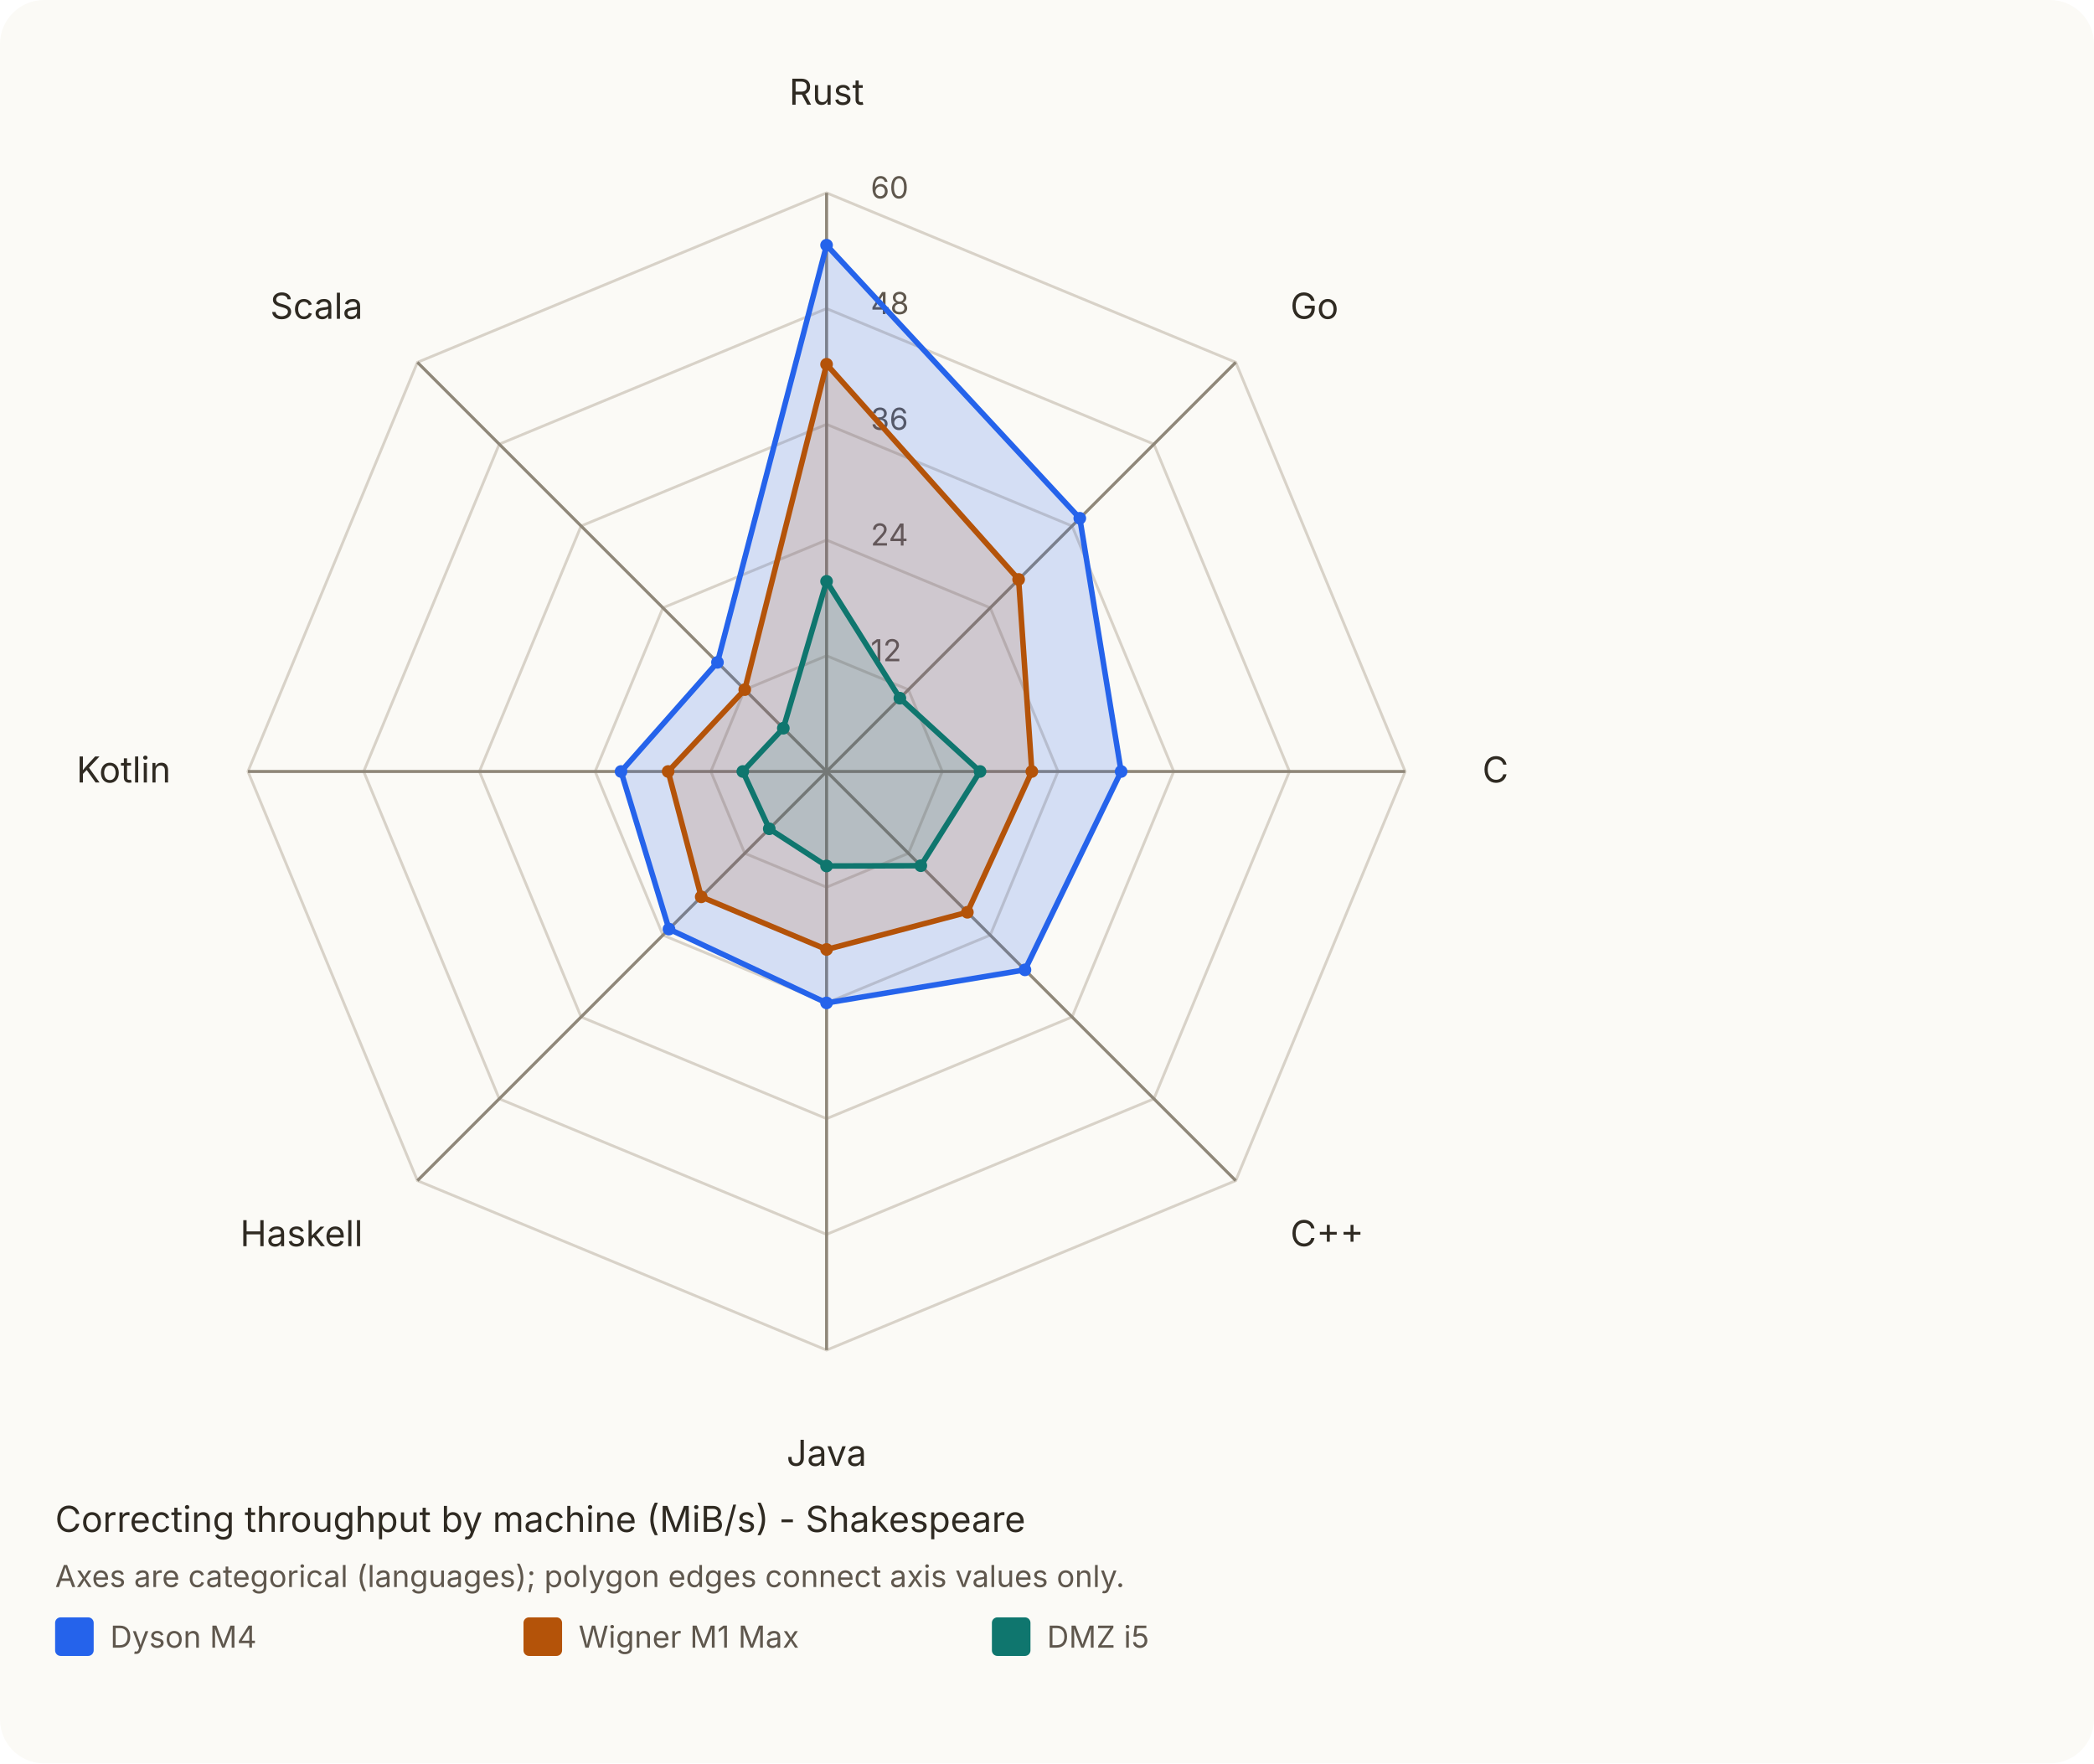
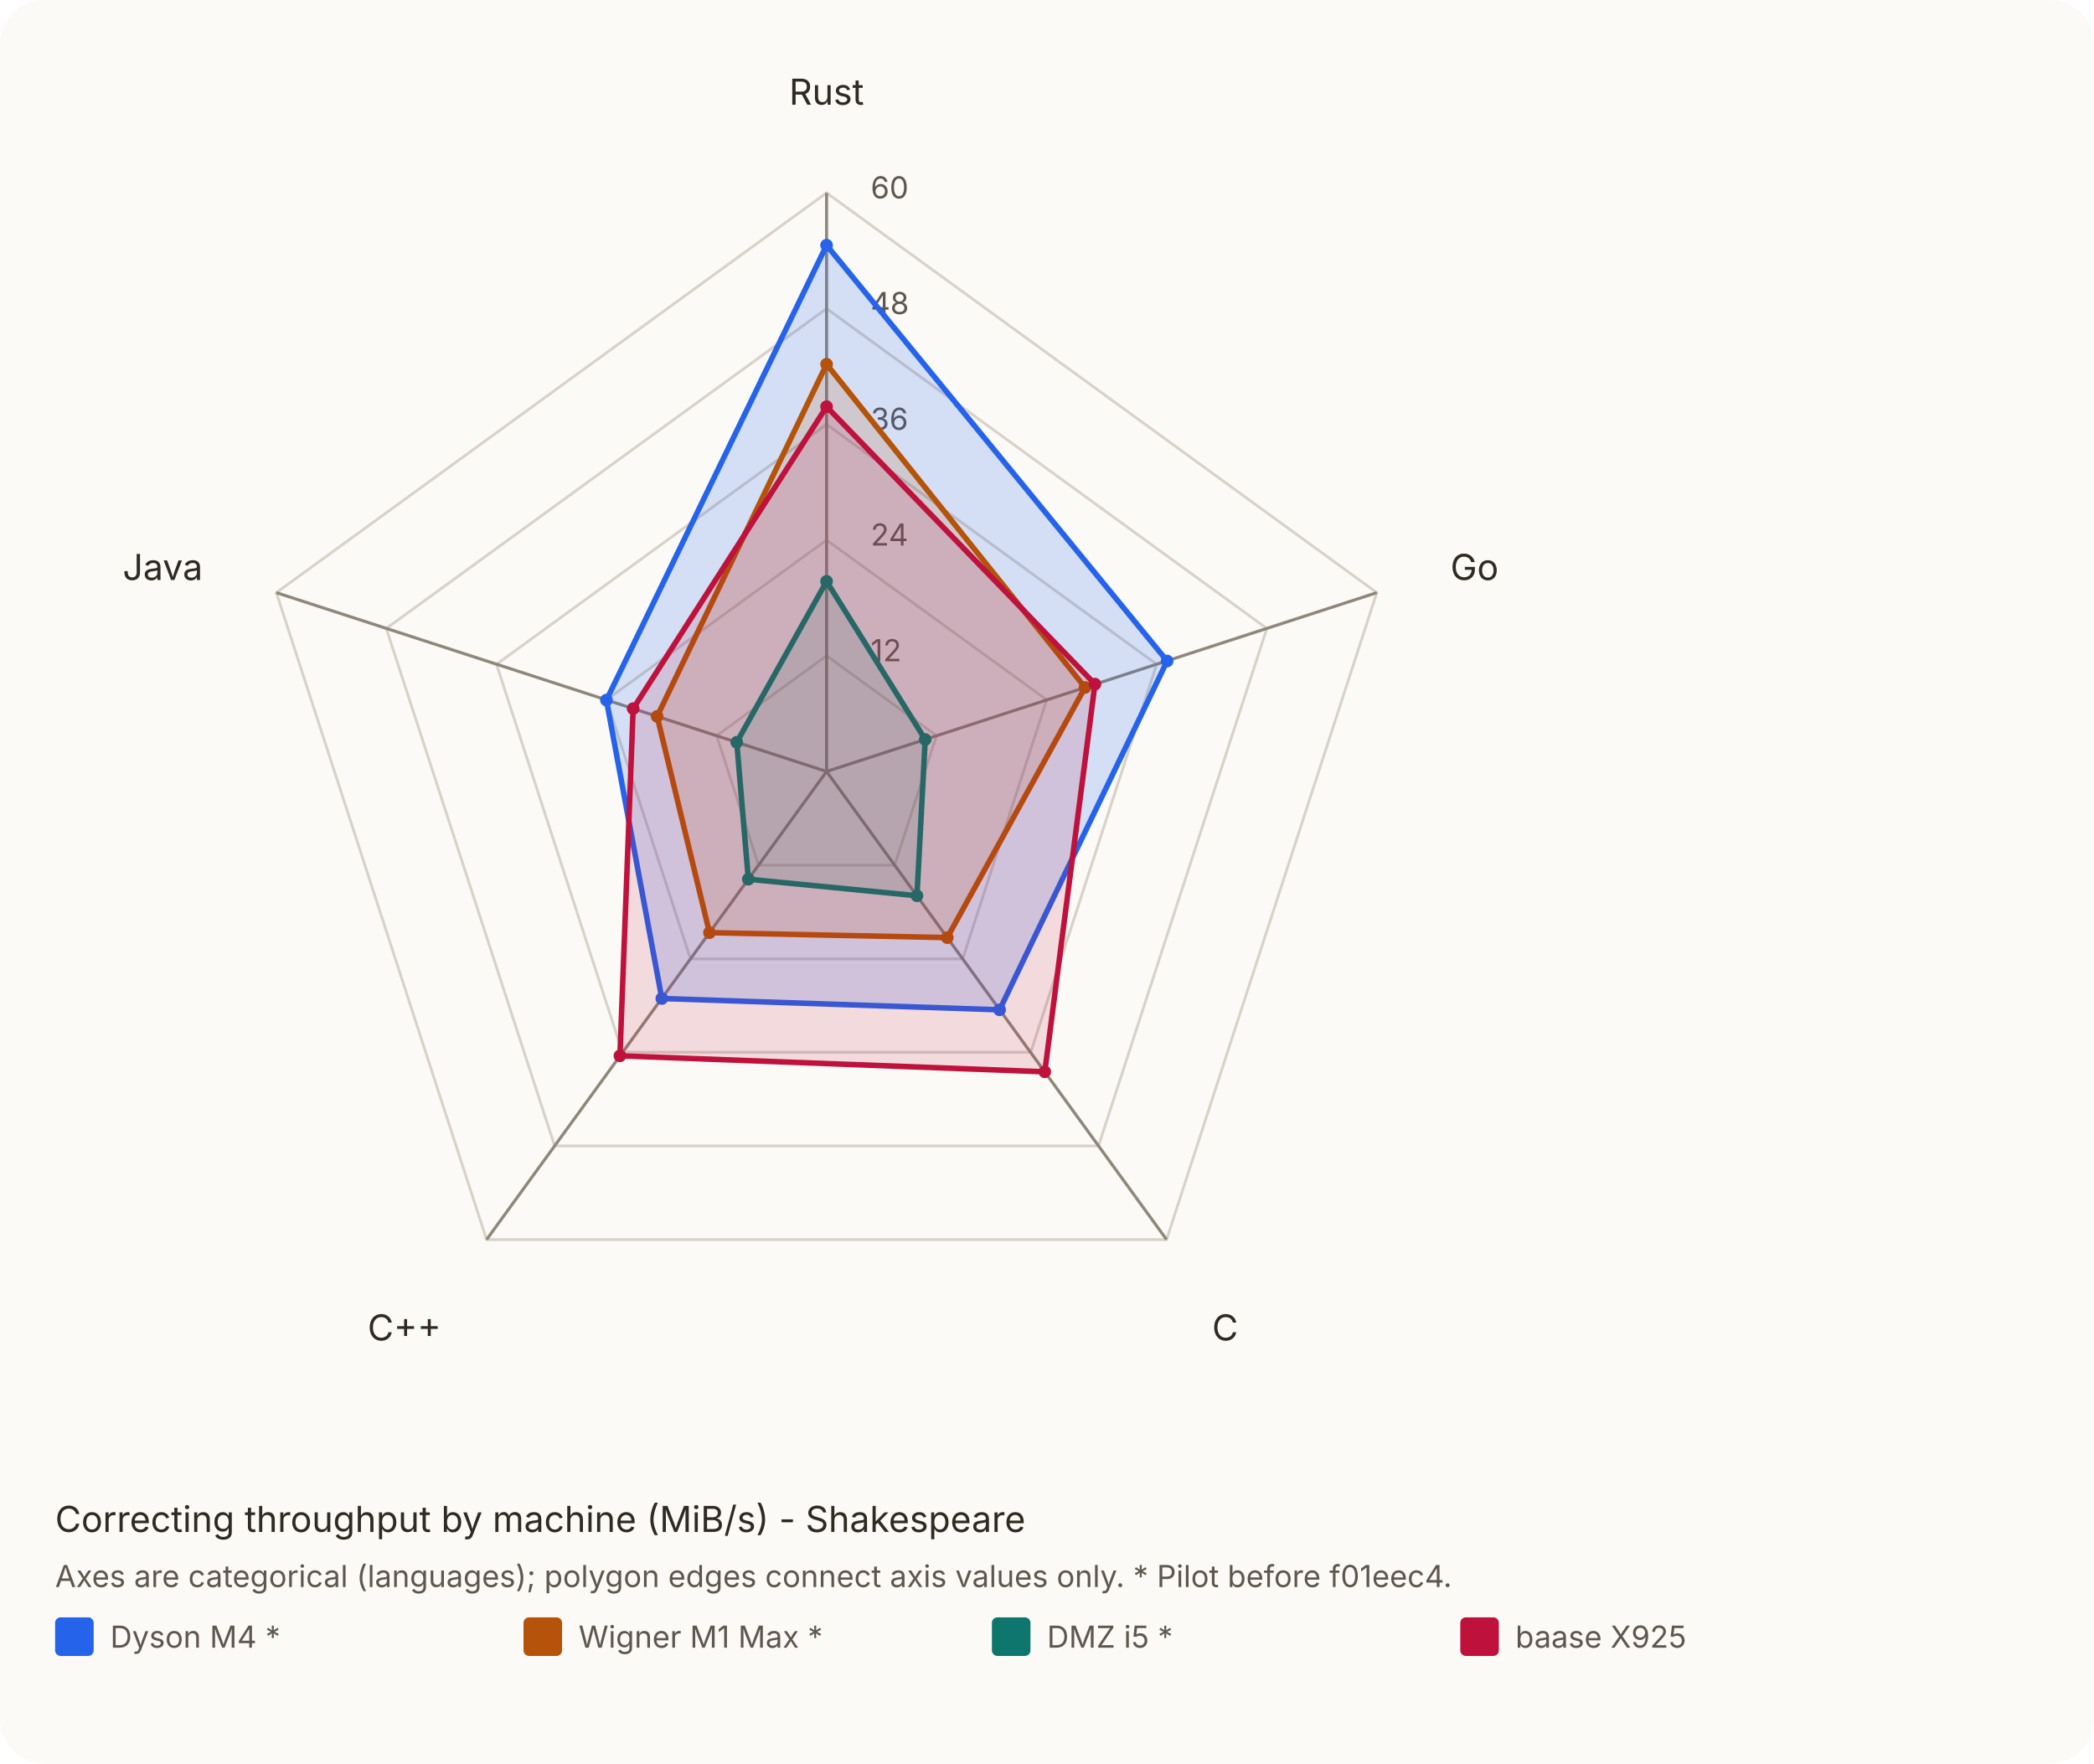
<svg xmlns="http://www.w3.org/2000/svg" viewBox="0 0 760 640" role="img" aria-labelledby="title desc">
  <style>
    .bg { fill: #fbfaf6; }
    .grid { fill: none; stroke: #d8d2c8; stroke-width: 1; }
    .axis { stroke: #8f8779; stroke-width: 1.1; }
    .label { fill: #2f2a22; font: 13px ui-sans-serif, -apple-system, BlinkMacSystemFont, "Segoe UI", sans-serif; }
    .small { fill: #5f574d; font: 11px ui-sans-serif, -apple-system, BlinkMacSystemFont, "Segoe UI", sans-serif; }
  </style>
  <rect class="bg" x="0" y="0" width="760" height="640" rx="16" />
-   <polygon class="grid" points="300.0,238.0 329.7,250.3 342.0,280.0 329.7,309.7 300.0,322.0 270.3,309.7 258.0,280.0 270.3,250.3" />
-   <polygon class="grid" points="300.0,196.0 359.4,220.6 384.0,280.0 359.4,339.4 300.0,364.0 240.6,339.4 216.0,280.0 240.6,220.6" />
-   <polygon class="grid" points="300.0,154.0 389.1,190.9 426.0,280.0 389.1,369.1 300.0,406.0 210.9,369.1 174.0,280.0 210.9,190.9" />
-   <polygon class="grid" points="300.0,112.0 418.8,161.2 468.0,280.0 418.8,398.8 300.0,448.0 181.2,398.8 132.0,280.0 181.2,161.2" />
-   <polygon class="grid" points="300.0,70.0 448.5,131.5 510.0,280.0 448.5,428.5 300.0,490.0 151.5,428.5 90.0,280.0 151.5,131.5" />
+   <polygon class="grid" points="300.0,238.0 339.9,267.0 324.7,314.0 275.3,314.0 260.1,267.0" />
+   <polygon class="grid" points="300.0,196.0 379.9,254.0 349.4,348.0 250.6,348.0 220.1,254.0" />
+   <polygon class="grid" points="300.0,154.0 419.8,241.1 374.1,381.9 225.9,381.9 180.2,241.1" />
+   <polygon class="grid" points="300.0,112.0 459.8,228.1 398.7,415.9 201.3,415.9 140.2,228.1" />
+   <polygon class="grid" points="300.0,70.0 499.7,215.1 423.4,449.9 176.6,449.9 100.3,215.1" />
  <line class="axis" x1="300" y1="280" x2="300.0" y2="70.0" />
-   <line class="axis" x1="300" y1="280" x2="448.5" y2="131.5" />
-   <line class="axis" x1="300" y1="280" x2="510.0" y2="280.0" />
-   <line class="axis" x1="300" y1="280" x2="448.5" y2="428.5" />
-   <line class="axis" x1="300" y1="280" x2="300.0" y2="490.0" />
-   <line class="axis" x1="300" y1="280" x2="151.5" y2="428.5" />
-   <line class="axis" x1="300" y1="280" x2="90.0" y2="280.0" />
-   <line class="axis" x1="300" y1="280" x2="151.5" y2="131.5" />
+   <line class="axis" x1="300" y1="280" x2="499.7" y2="215.1" />
+   <line class="axis" x1="300" y1="280" x2="423.4" y2="449.9" />
+   <line class="axis" x1="300" y1="280" x2="176.6" y2="449.9" />
+   <line class="axis" x1="300" y1="280" x2="100.3" y2="215.1" />
  <text class="small" x="316.0" y="240.0">12</text>
  <text class="small" x="316.0" y="198.0">24</text>
  <text class="small" x="316.0" y="156.0">36</text>
  <text class="small" x="316.0" y="114.0">48</text>
  <text class="small" x="316.0" y="72.0">60</text>
  <text class="label" x="300.0" y="38.0" text-anchor="middle">Rust</text>
-   <text class="label" x="468.3" y="115.7" text-anchor="start">Go</text>
-   <text class="label" x="538.0" y="284.0" text-anchor="start">C</text>
-   <text class="label" x="468.3" y="452.3" text-anchor="start">C++</text>
-   <text class="label" x="300.0" y="532.0" text-anchor="middle">Java</text>
-   <text class="label" x="131.7" y="452.3" text-anchor="end">Haskell</text>
-   <text class="label" x="62.0" y="284.0" text-anchor="end">Kotlin</text>
-   <text class="label" x="131.7" y="115.7" text-anchor="end">Scala</text>
-   <polygon points="300.0,89.0 391.9,188.1 406.9,280.0 372.0,352.0 300.0,364.0 242.8,337.2 225.4,280.0 260.4,240.4" fill="#2563eb" fill-opacity="0.18" stroke="#2563eb" stroke-width="2" />
+   <text class="label" x="526.4" y="210.5" text-anchor="start">Go</text>
+   <text class="label" x="439.9" y="486.5" text-anchor="start">C</text>
+   <text class="label" x="160.1" y="486.5" text-anchor="end">C++</text>
+   <text class="label" x="73.6" y="210.5" text-anchor="end">Java</text>
+   <polygon points="300.0,89.0 423.6,239.9 362.8,366.5 240.2,362.4 220.1,254.1" fill="#2563eb" fill-opacity="0.18" stroke="#2563eb" stroke-width="2" />
  <circle cx="300.0" cy="89.0" r="2.3" fill="#2563eb" />
-   <circle cx="391.9" cy="188.1" r="2.3" fill="#2563eb" />
-   <circle cx="406.9" cy="280.0" r="2.3" fill="#2563eb" />
-   <circle cx="372.0" cy="352.0" r="2.3" fill="#2563eb" />
-   <circle cx="300.0" cy="364.0" r="2.3" fill="#2563eb" />
-   <circle cx="242.8" cy="337.2" r="2.3" fill="#2563eb" />
-   <circle cx="225.4" cy="280.0" r="2.3" fill="#2563eb" />
-   <circle cx="260.4" cy="240.4" r="2.3" fill="#2563eb" />
-   <polygon points="300.0,132.2 369.7,210.3 374.5,280.0 351.1,331.1 300.0,344.6 254.5,325.5 242.5,280.0 270.3,250.3" fill="#b45309" fill-opacity="0.16" stroke="#b45309" stroke-width="2" />
+   <circle cx="423.6" cy="239.9" r="2.3" fill="#2563eb" />
+   <circle cx="362.8" cy="366.5" r="2.3" fill="#2563eb" />
+   <circle cx="240.2" cy="362.4" r="2.3" fill="#2563eb" />
+   <circle cx="220.1" cy="254.1" r="2.3" fill="#2563eb" />
+   <polygon points="300.0,132.2 393.8,249.5 343.8,340.3 257.5,338.5 238.5,260.0" fill="#b45309" fill-opacity="0.16" stroke="#b45309" stroke-width="2" />
  <circle cx="300.0" cy="132.2" r="2.3" fill="#b45309" />
-   <circle cx="369.7" cy="210.3" r="2.3" fill="#b45309" />
-   <circle cx="374.5" cy="280.0" r="2.3" fill="#b45309" />
-   <circle cx="351.1" cy="331.1" r="2.3" fill="#b45309" />
-   <circle cx="300.0" cy="344.6" r="2.3" fill="#b45309" />
-   <circle cx="254.5" cy="325.5" r="2.3" fill="#b45309" />
-   <circle cx="242.5" cy="280.0" r="2.3" fill="#b45309" />
-   <circle cx="270.3" cy="250.3" r="2.3" fill="#b45309" />
-   <polygon points="300.0,211.0 326.6,253.4 355.7,280.0 334.2,314.2 300.0,314.3 279.2,300.8 269.6,280.0 284.3,264.3" fill="#0f766e" fill-opacity="0.14" stroke="#0f766e" stroke-width="2" />
+   <circle cx="393.8" cy="249.5" r="2.3" fill="#b45309" />
+   <circle cx="343.8" cy="340.3" r="2.3" fill="#b45309" />
+   <circle cx="257.5" cy="338.5" r="2.3" fill="#b45309" />
+   <circle cx="238.5" cy="260.0" r="2.3" fill="#b45309" />
+   <polygon points="300.0,211.0 335.8,268.4 332.8,325.1 271.6,319.1 267.4,269.4" fill="#0f766e" fill-opacity="0.14" stroke="#0f766e" stroke-width="2" />
  <circle cx="300.0" cy="211.0" r="2.3" fill="#0f766e" />
-   <circle cx="326.6" cy="253.4" r="2.3" fill="#0f766e" />
-   <circle cx="355.7" cy="280.0" r="2.3" fill="#0f766e" />
-   <circle cx="334.2" cy="314.2" r="2.3" fill="#0f766e" />
-   <circle cx="300.0" cy="314.3" r="2.3" fill="#0f766e" />
-   <circle cx="279.2" cy="300.8" r="2.3" fill="#0f766e" />
-   <circle cx="269.6" cy="280.0" r="2.3" fill="#0f766e" />
-   <circle cx="284.3" cy="264.3" r="2.3" fill="#0f766e" />
+   <circle cx="335.8" cy="268.4" r="2.3" fill="#0f766e" />
+   <circle cx="332.8" cy="325.1" r="2.3" fill="#0f766e" />
+   <circle cx="271.6" cy="319.1" r="2.3" fill="#0f766e" />
+   <circle cx="267.4" cy="269.4" r="2.3" fill="#0f766e" />
+   <polygon points="300.0,147.6 397.4,248.3 379.2,389.0 225.0,383.2 229.8,257.2" fill="#be123c" fill-opacity="0.14" stroke="#be123c" stroke-width="2" />
+   <circle cx="300.0" cy="147.6" r="2.3" fill="#be123c" />
+   <circle cx="397.4" cy="248.3" r="2.3" fill="#be123c" />
+   <circle cx="379.2" cy="389.0" r="2.3" fill="#be123c" />
+   <circle cx="225.0" cy="383.2" r="2.3" fill="#be123c" />
+   <circle cx="229.8" cy="257.2" r="2.3" fill="#be123c" />
  <text class="label" x="20" y="556">Correcting throughput by machine (MiB/s) - Shakespeare</text>
-   <text class="small" x="20" y="576">Axes are categorical (languages); polygon edges connect axis values only.</text>
+   <text class="small" x="20" y="576">Axes are categorical (languages); polygon edges connect axis values only. * Pilot before f01eec4.</text>
  <rect x="20" y="587" width="14" height="14" rx="2" fill="#2563eb" />
-   <text class="small" x="40" y="598">Dyson M4</text>
+   <text class="small" x="40" y="598">Dyson M4 *</text>
  <rect x="190" y="587" width="14" height="14" rx="2" fill="#b45309" />
-   <text class="small" x="210" y="598">Wigner M1 Max</text>
+   <text class="small" x="210" y="598">Wigner M1 Max *</text>
  <rect x="360" y="587" width="14" height="14" rx="2" fill="#0f766e" />
-   <text class="small" x="380" y="598">DMZ i5</text>
+   <text class="small" x="380" y="598">DMZ i5 *</text>
+   <rect x="530" y="587" width="14" height="14" rx="2" fill="#be123c" />
+   <text class="small" x="550" y="598">baase X925</text>
</svg>
